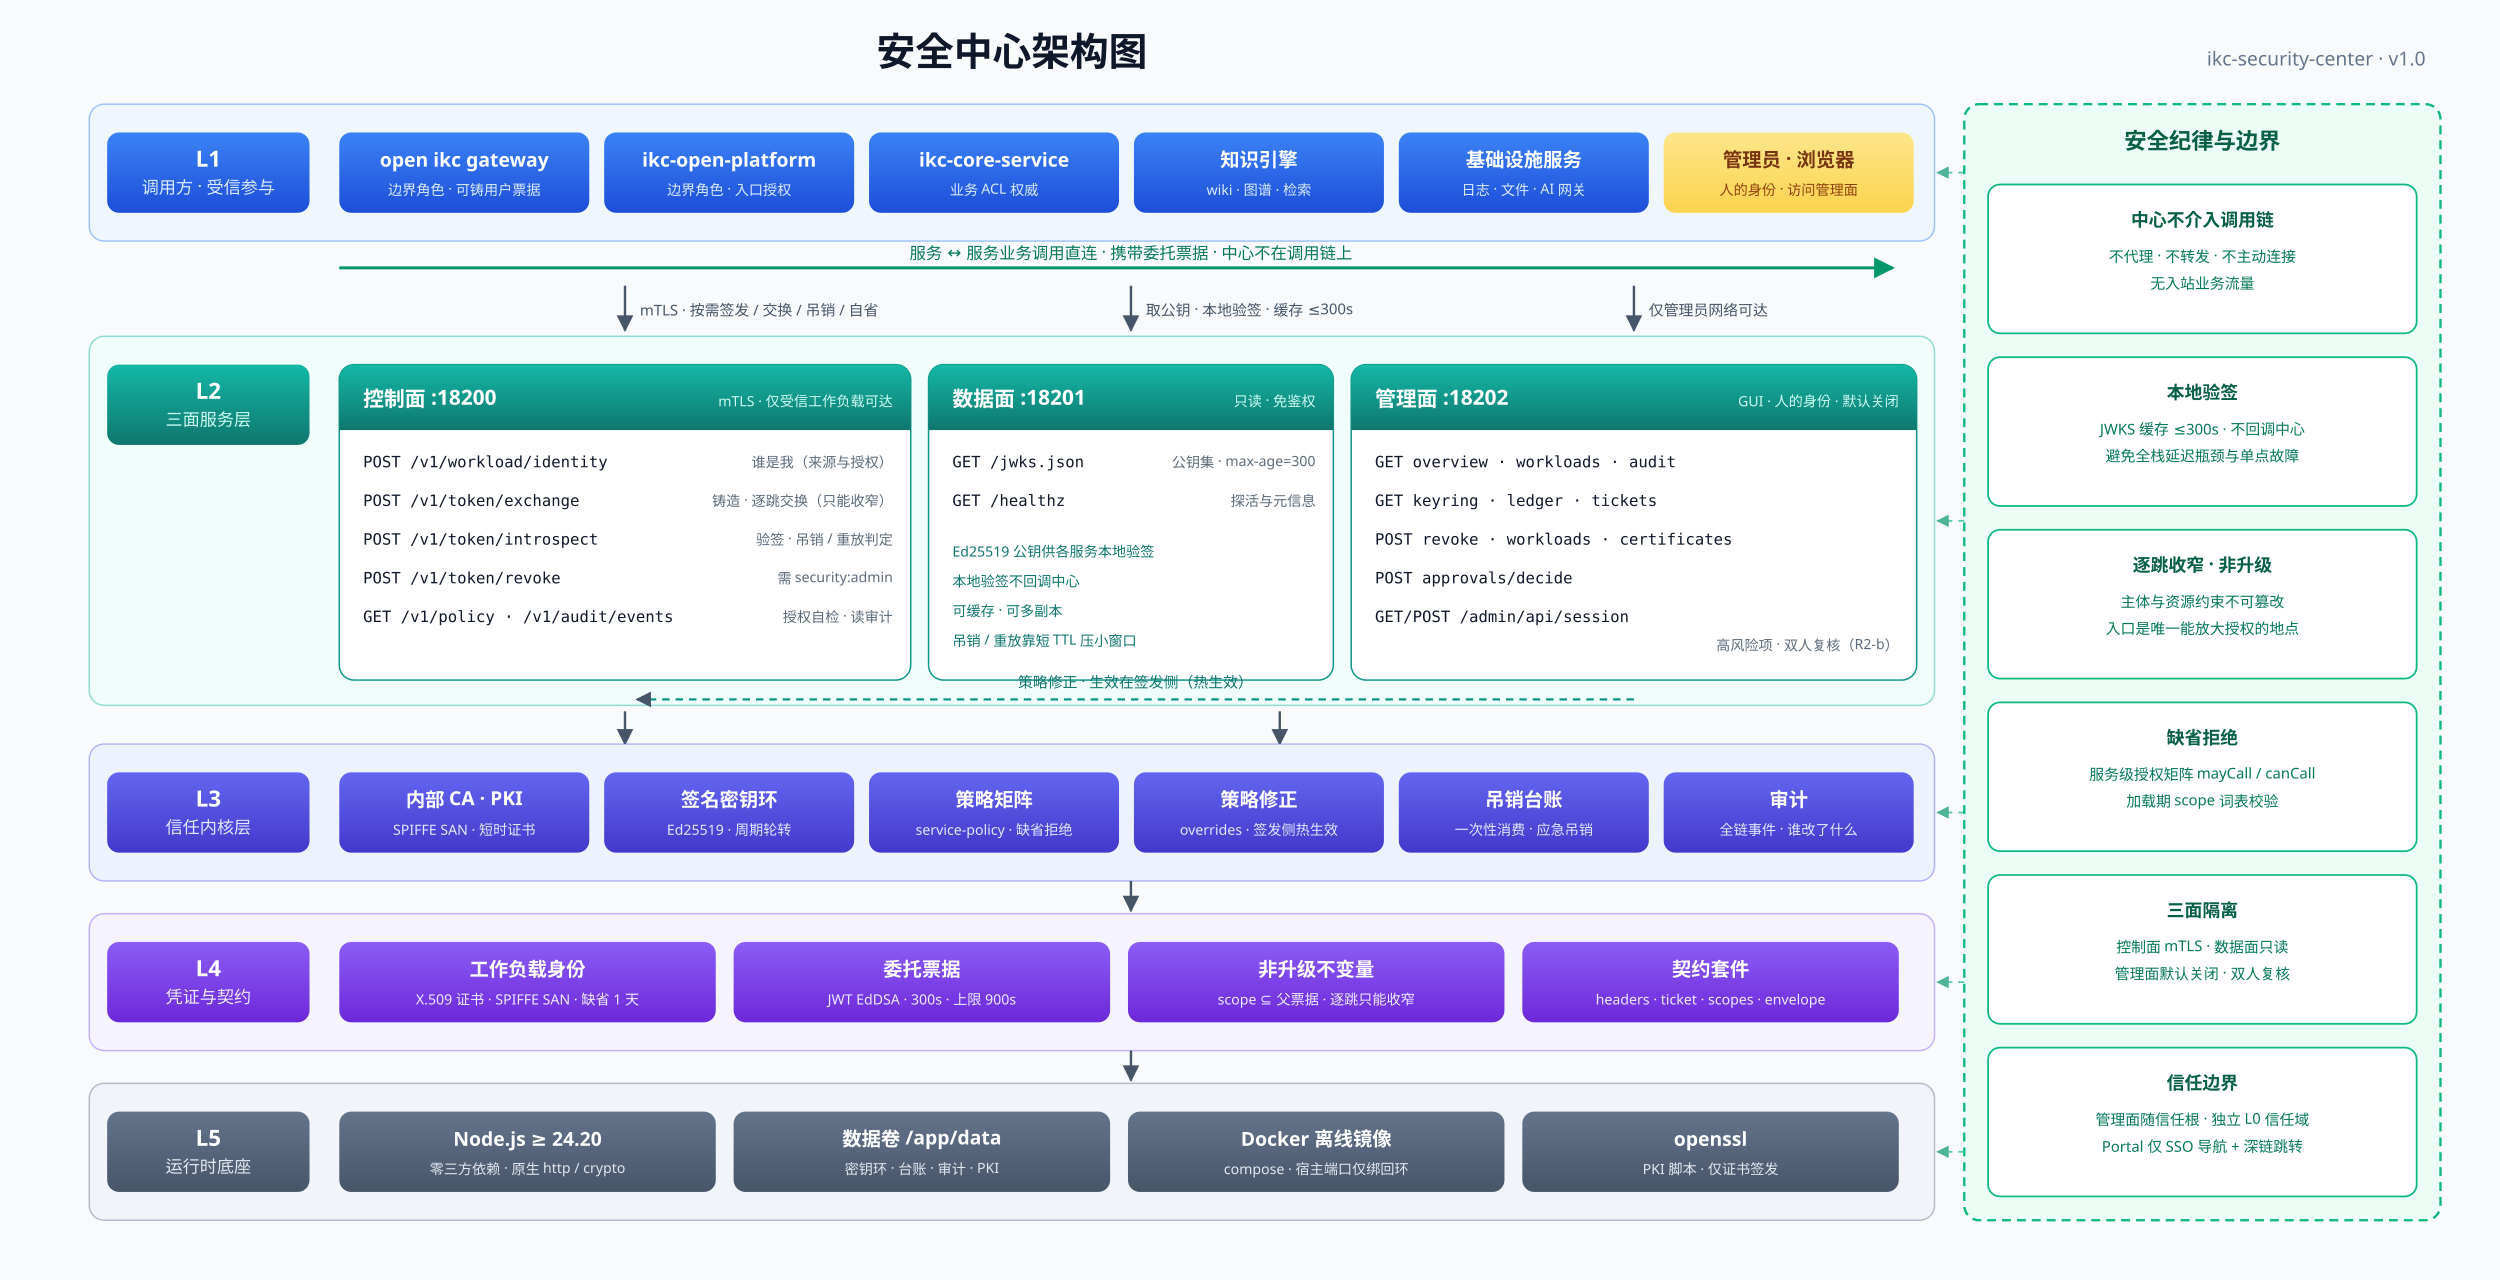
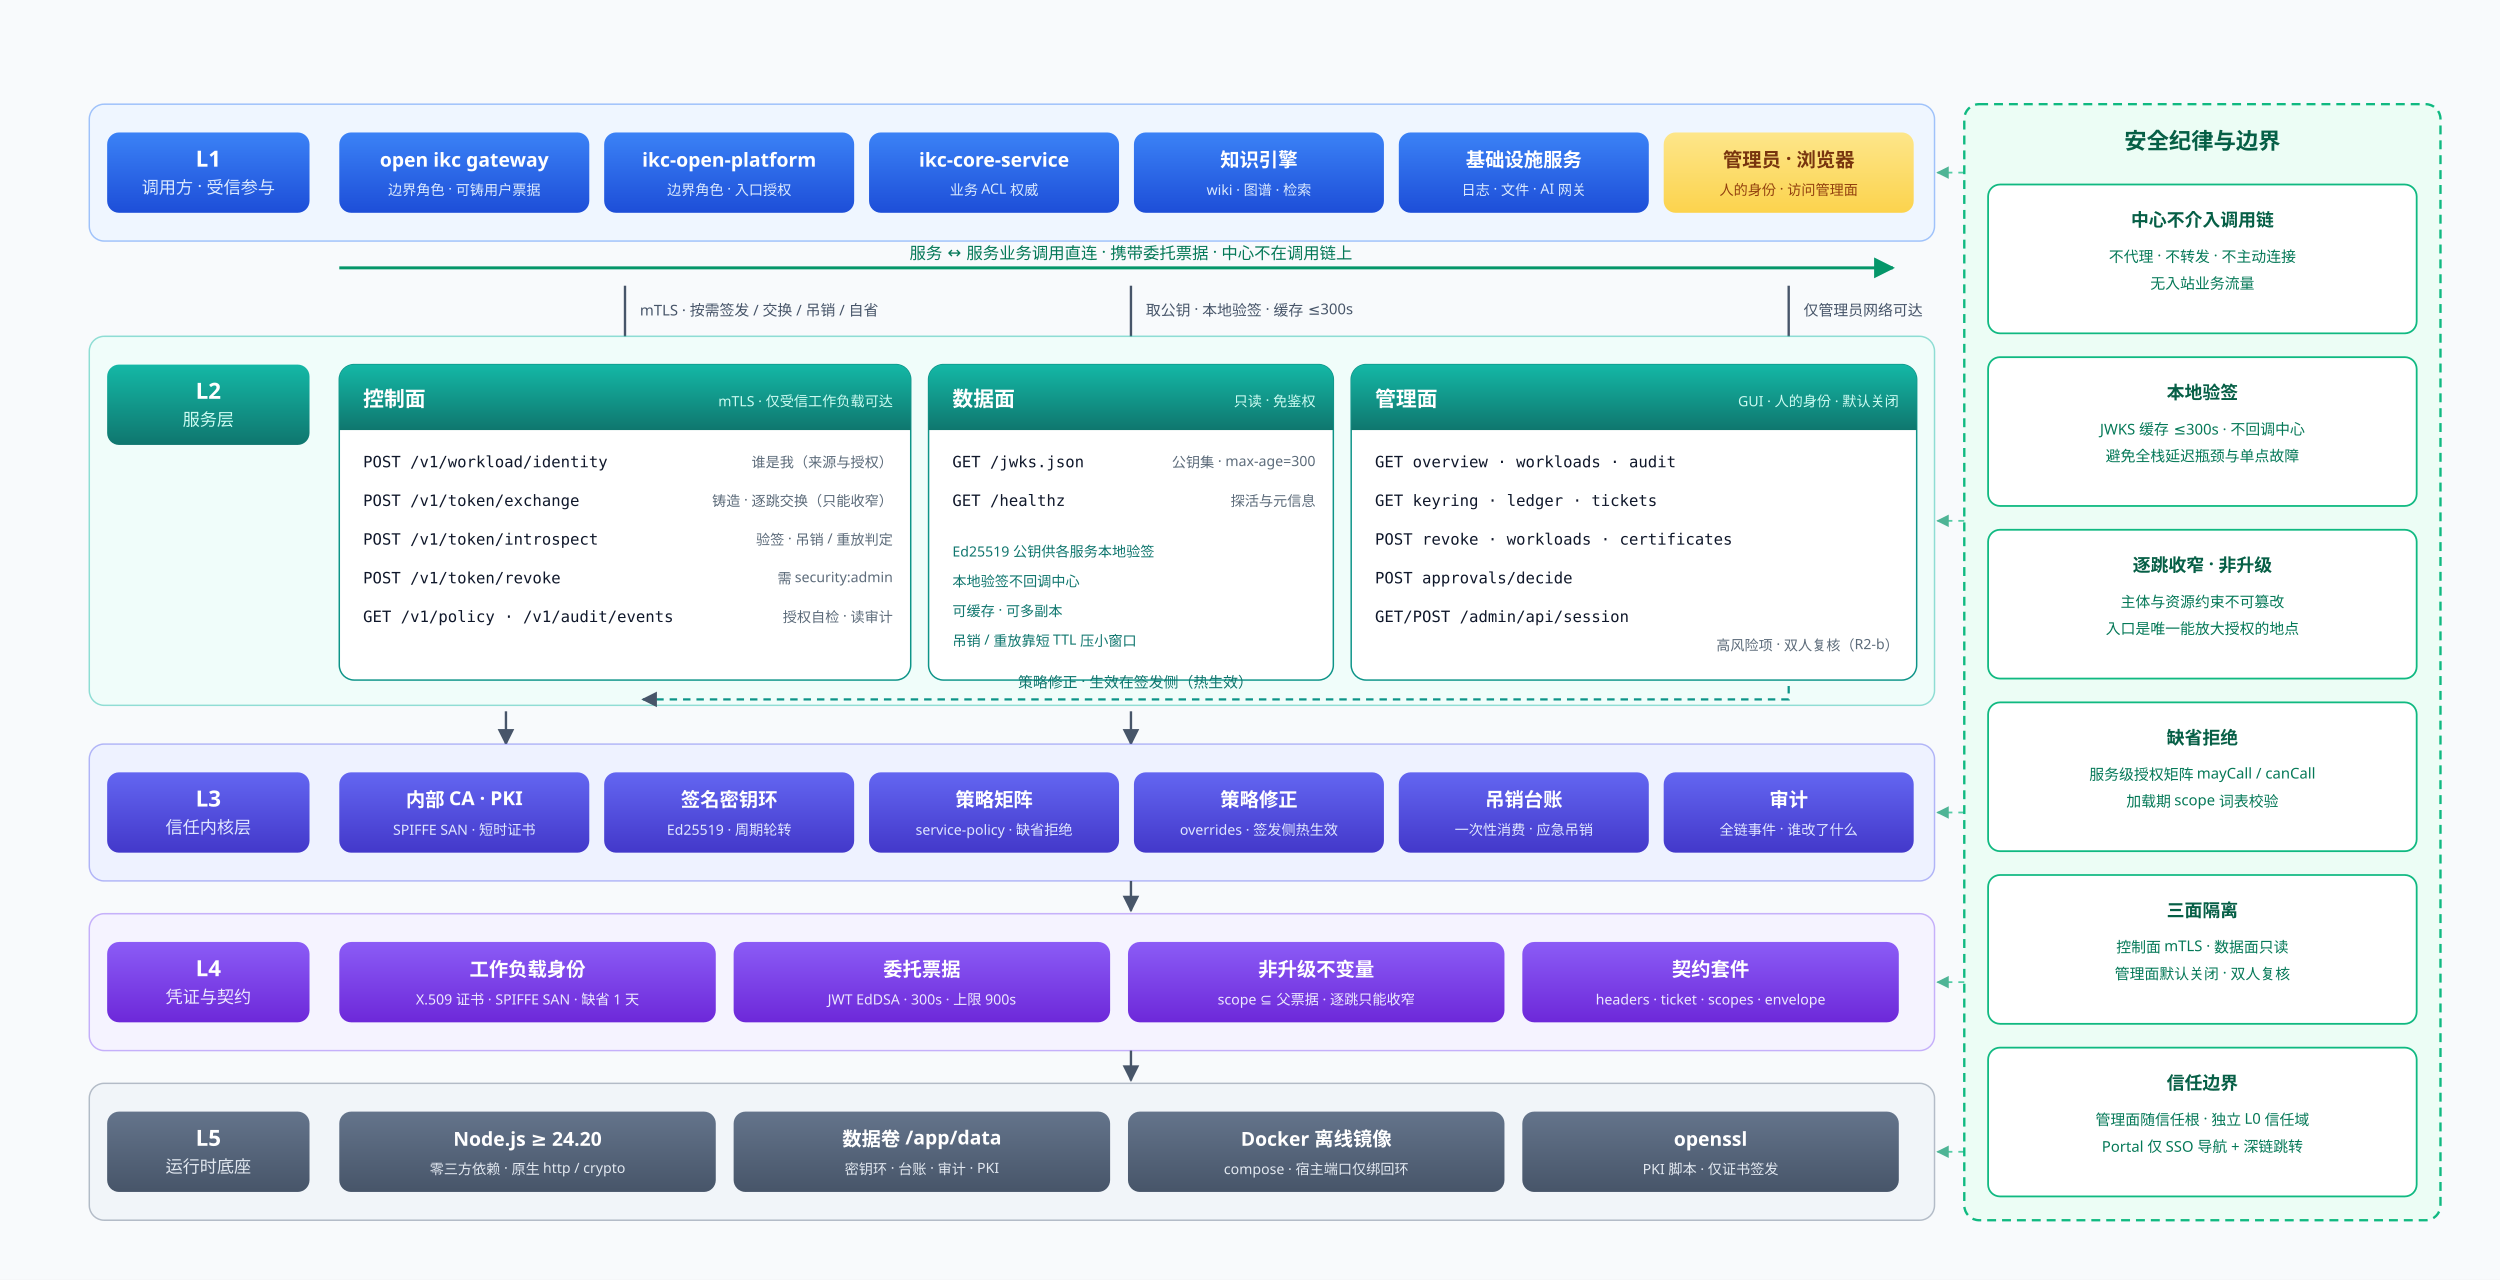
<svg xmlns="http://www.w3.org/2000/svg" viewBox="0 0 1680 860" font-family="'PingFang SC','Microsoft YaHei','Noto Sans SC',sans-serif">
  <defs>
    <linearGradient id="gBlue" x1="0" y1="0" x2="0" y2="1">
      <stop offset="0" stop-color="#3b82f6" />
      <stop offset="1" stop-color="#1d4ed8" />
    </linearGradient>
    <linearGradient id="gTeal" x1="0" y1="0" x2="0" y2="1">
      <stop offset="0" stop-color="#14b8a6" />
      <stop offset="1" stop-color="#0f766e" />
    </linearGradient>
    <linearGradient id="gIndigo" x1="0" y1="0" x2="0" y2="1">
      <stop offset="0" stop-color="#6366f1" />
      <stop offset="1" stop-color="#4338ca" />
    </linearGradient>
    <linearGradient id="gViolet" x1="0" y1="0" x2="0" y2="1">
      <stop offset="0" stop-color="#8b5cf6" />
      <stop offset="1" stop-color="#6d28d9" />
    </linearGradient>
    <linearGradient id="gSlate" x1="0" y1="0" x2="0" y2="1">
      <stop offset="0" stop-color="#64748b" />
      <stop offset="1" stop-color="#475569" />
    </linearGradient>
    <linearGradient id="gAmber" x1="0" y1="0" x2="0" y2="1">
      <stop offset="0" stop-color="#fde68a" />
      <stop offset="1" stop-color="#fcd34d" />
    </linearGradient>
    <marker id="arrow" viewBox="0 0 10 10" refX="9" refY="5" markerWidth="7" markerHeight="7" orient="auto-start-reverse">
      <path d="M 0 0 L 10 5 L 0 10 z" fill="#475569" />
    </marker>
    <marker id="arrowGreen" viewBox="0 0 10 10" refX="9" refY="5" markerWidth="7" markerHeight="7" orient="auto-start-reverse">
      <path d="M 0 0 L 10 5 L 0 10 z" fill="#059669" />
    </marker>
  </defs>
  <rect x="0" y="0" width="1680" height="860" fill="#f8fafc" />
-   <text x="680" y="44" text-anchor="middle" font-size="26" font-weight="bold" fill="#0f172a">安全中心架构图</text>
-   <text x="1630" y="44" text-anchor="end" font-size="13" fill="#64748b">ikc-security-center · v1.0</text>
  <rect x="60" y="70" width="1240" height="92" rx="10" fill="#eff6ff" stroke="#3b82f6" stroke-opacity=".45" />
  <rect x="72" y="89" width="136" height="54" rx="8" fill="url(#gBlue)" />
  <text x="140" y="112" text-anchor="middle" font-size="15" font-weight="bold" fill="#ffffff">L1</text>
  <text x="140" y="130" text-anchor="middle" font-size="11.5" fill="#dbeafe">调用方 · 受信参与</text>
  <g text-anchor="middle">
    <rect x="228" y="89" width="168" height="54" rx="8" fill="url(#gBlue)" />
    <text x="312" y="112" font-size="13" font-weight="bold" fill="#ffffff">open ikc gateway</text>
    <text x="312" y="131" font-size="9.5" fill="#dbeafe">边界角色 · 可铸用户票据</text>
    <rect x="406" y="89" width="168" height="54" rx="8" fill="url(#gBlue)" />
    <text x="490" y="112" font-size="13" font-weight="bold" fill="#ffffff">ikc-open-platform</text>
    <text x="490" y="131" font-size="9.5" fill="#dbeafe">边界角色 · 入口授权</text>
    <rect x="584" y="89" width="168" height="54" rx="8" fill="url(#gBlue)" />
    <text x="668" y="112" font-size="13" font-weight="bold" fill="#ffffff">ikc-core-service</text>
    <text x="668" y="131" font-size="9.5" fill="#dbeafe">业务 ACL 权威</text>
    <rect x="762" y="89" width="168" height="54" rx="8" fill="url(#gBlue)" />
    <text x="846" y="112" font-size="13" font-weight="bold" fill="#ffffff">知识引擎</text>
    <text x="846" y="131" font-size="9.5" fill="#dbeafe">wiki · 图谱 · 检索</text>
    <rect x="940" y="89" width="168" height="54" rx="8" fill="url(#gBlue)" />
    <text x="1024" y="112" font-size="13" font-weight="bold" fill="#ffffff">基础设施服务</text>
    <text x="1024" y="131" font-size="9.5" fill="#dbeafe">日志 · 文件 · AI 网关</text>
    <rect x="1118" y="89" width="168" height="54" rx="8" fill="url(#gAmber)" />
    <text x="1202" y="112" font-size="13" font-weight="bold" fill="#78350f">管理员 · 浏览器</text>
    <text x="1202" y="131" font-size="9.5" fill="#92400e">人的身份 · 访问管理面</text>
  </g>
  <line x1="228" y1="180" x2="1272" y2="180" stroke="#059669" stroke-width="2" marker-end="url(#arrowGreen)" />
  <text x="760" y="174" text-anchor="middle" font-size="11" fill="#047857">服务 ↔ 服务业务调用直连 · 携带委托票据 · 中心不在调用链上</text>
-   <line x1="420" y1="192" x2="420" y2="222" stroke="#475569" stroke-width="1.6" marker-end="url(#arrow)" />
+   <line x1="420" y1="192" x2="420" y2="241" stroke="#475569" stroke-width="1.6" marker-end="url(#arrow)" />
  <text x="430" y="212" font-size="10" fill="#475569">mTLS · 按需签发 / 交换 / 吊销 / 自省</text>
-   <line x1="760" y1="192" x2="760" y2="222" stroke="#475569" stroke-width="1.6" marker-end="url(#arrow)" />
+   <line x1="760" y1="192" x2="760" y2="241" stroke="#475569" stroke-width="1.6" marker-end="url(#arrow)" />
  <text x="770" y="212" font-size="10" fill="#475569">取公钥 · 本地验签 · 缓存 ≤300s</text>
-   <line x1="1098" y1="192" x2="1098" y2="222" stroke="#475569" stroke-width="1.6" marker-end="url(#arrow)" />
-   <text x="1108" y="212" font-size="10" fill="#475569">仅管理员网络可达</text>
+   <line x1="1202" y1="192" x2="1202" y2="241" stroke="#475569" stroke-width="1.6" marker-end="url(#arrow)" />
+   <text x="1212" y="212" font-size="10" fill="#475569">仅管理员网络可达</text>
  <rect x="60" y="226" width="1240" height="248" rx="10" fill="#f0fdfa" stroke="#14b8a6" stroke-opacity=".45" />
  <rect x="72" y="245" width="136" height="54" rx="8" fill="url(#gTeal)" />
  <text x="140" y="268" text-anchor="middle" font-size="15" font-weight="bold" fill="#ffffff">L2</text>
-   <text x="140" y="286" text-anchor="middle" font-size="11.5" fill="#ccfbf1">三面服务层</text>
+   <text x="140" y="286" text-anchor="middle" font-size="11.5" fill="#ccfbf1">服务层</text>
  <rect x="228" y="245" width="384" height="212" rx="10" fill="#ffffff" stroke="#0d9488" />
  <path d="M228,255 A10,10 0 0 1 238,245 L602,245 A10,10 0 0 1 612,255 L612,289 L228,289 Z" fill="url(#gTeal)" />
-   <text x="244" y="273" font-size="14" font-weight="bold" fill="#ffffff">控制面 :18200</text>
+   <text x="244" y="273" font-size="14" font-weight="bold" fill="#ffffff">控制面</text>
  <text x="600" y="273" text-anchor="end" font-size="9.5" fill="#ccfbf1">mTLS · 仅受信工作负载可达</text>
  <g font-family="'SF Mono','DejaVu Sans Mono',Consolas,monospace" font-size="10.5" fill="#0f172a">
    <text x="244" y="314">POST /v1/workload/identity</text>
    <text x="244" y="340">POST /v1/token/exchange</text>
    <text x="244" y="366">POST /v1/token/introspect</text>
    <text x="244" y="392">POST /v1/token/revoke</text>
    <text x="244" y="418">GET /v1/policy · /v1/audit/events</text>
  </g>
  <g text-anchor="end" font-size="9.5" fill="#5c6b7a">
    <text x="600" y="314">谁是我（来源与授权）</text>
    <text x="600" y="340">铸造 · 逐跳交换（只能收窄）</text>
    <text x="600" y="366">验签 · 吊销 / 重放判定</text>
    <text x="600" y="392">需 security:admin</text>
    <text x="600" y="418">授权自检 · 读审计</text>
  </g>
  <rect x="624" y="245" width="272" height="212" rx="10" fill="#ffffff" stroke="#0d9488" />
  <path d="M624,255 A10,10 0 0 1 634,245 L886,245 A10,10 0 0 1 896,255 L896,289 L624,289 Z" fill="url(#gTeal)" />
-   <text x="640" y="273" font-size="14" font-weight="bold" fill="#ffffff">数据面 :18201</text>
+   <text x="640" y="273" font-size="14" font-weight="bold" fill="#ffffff">数据面</text>
  <text x="884" y="273" text-anchor="end" font-size="9.5" fill="#ccfbf1">只读 · 免鉴权</text>
  <g font-family="'SF Mono','DejaVu Sans Mono',Consolas,monospace" font-size="10.5" fill="#0f172a">
    <text x="640" y="314">GET /jwks.json</text>
    <text x="640" y="340">GET /healthz</text>
  </g>
  <g text-anchor="end" font-size="9.5" fill="#5c6b7a">
    <text x="884" y="314">公钥集 · max-age=300</text>
    <text x="884" y="340">探活与元信息</text>
  </g>
  <g font-size="9.5" fill="#0f766e">
    <text x="640" y="374">Ed25519 公钥供各服务本地验签</text>
    <text x="640" y="394">本地验签不回调中心</text>
    <text x="640" y="414">可缓存 · 可多副本</text>
    <text x="640" y="434">吊销 / 重放靠短 TTL 压小窗口</text>
  </g>
  <rect x="908" y="245" width="380" height="212" rx="10" fill="#ffffff" stroke="#0d9488" />
  <path d="M908,255 A10,10 0 0 1 918,245 L1278,245 A10,10 0 0 1 1288,255 L1288,289 L908,289 Z" fill="url(#gTeal)" />
-   <text x="924" y="273" font-size="14" font-weight="bold" fill="#ffffff">管理面 :18202</text>
+   <text x="924" y="273" font-size="14" font-weight="bold" fill="#ffffff">管理面</text>
  <text x="1276" y="273" text-anchor="end" font-size="9.5" fill="#ccfbf1">GUI · 人的身份 · 默认关闭</text>
  <g font-family="'SF Mono','DejaVu Sans Mono',Consolas,monospace" font-size="10.5" fill="#0f172a">
    <text x="924" y="314">GET overview · workloads · audit</text>
    <text x="924" y="340">GET keyring · ledger · tickets</text>
    <text x="924" y="366">POST revoke · workloads · certificates</text>
    <text x="924" y="392">POST approvals/decide</text>
    <text x="924" y="418">GET/POST /admin/api/session</text>
  </g>
  <g text-anchor="end" font-size="9.5" fill="#5c6b7a">
    <text x="1276" y="437">高风险项 · 双人复核（R2-b）</text>
  </g>
-   <line x1="1098" y1="470" x2="428" y2="470" stroke="#0d9488" stroke-width="1.5" stroke-dasharray="5 4" marker-end="url(#arrow)" />
+   <path d="M1202,461 V470 H432" fill="none" stroke="#0d9488" stroke-width="1.5" stroke-dasharray="5 4" marker-end="url(#arrow)" />
  <text x="763" y="462" text-anchor="middle" font-size="10" fill="#0f766e">策略修正 · 生效在签发侧（热生效）</text>
-   <line x1="420" y1="478" x2="420" y2="500" stroke="#475569" stroke-width="1.6" marker-end="url(#arrow)" />
-   <line x1="860" y1="478" x2="860" y2="500" stroke="#475569" stroke-width="1.6" marker-end="url(#arrow)" />
+   <line x1="340" y1="478" x2="340" y2="500" stroke="#475569" stroke-width="1.6" marker-end="url(#arrow)" />
+   <line x1="760" y1="478" x2="760" y2="500" stroke="#475569" stroke-width="1.6" marker-end="url(#arrow)" />
  <rect x="60" y="500" width="1240" height="92" rx="10" fill="#eef2ff" stroke="#6366f1" stroke-opacity=".45" />
  <rect x="72" y="519" width="136" height="54" rx="8" fill="url(#gIndigo)" />
  <text x="140" y="542" text-anchor="middle" font-size="15" font-weight="bold" fill="#ffffff">L3</text>
  <text x="140" y="560" text-anchor="middle" font-size="11.5" fill="#e0e7ff">信任内核层</text>
  <g text-anchor="middle">
    <rect x="228" y="519" width="168" height="54" rx="8" fill="url(#gIndigo)" />
    <text x="312" y="542" font-size="13" font-weight="bold" fill="#ffffff">内部 CA · PKI</text>
    <text x="312" y="561" font-size="9.5" fill="#e0e7ff">SPIFFE SAN · 短时证书</text>
    <rect x="406" y="519" width="168" height="54" rx="8" fill="url(#gIndigo)" />
    <text x="490" y="542" font-size="13" font-weight="bold" fill="#ffffff">签名密钥环</text>
    <text x="490" y="561" font-size="9.5" fill="#e0e7ff">Ed25519 · 周期轮转</text>
    <rect x="584" y="519" width="168" height="54" rx="8" fill="url(#gIndigo)" />
    <text x="668" y="542" font-size="13" font-weight="bold" fill="#ffffff">策略矩阵</text>
    <text x="668" y="561" font-size="9.5" fill="#e0e7ff">service-policy · 缺省拒绝</text>
    <rect x="762" y="519" width="168" height="54" rx="8" fill="url(#gIndigo)" />
    <text x="846" y="542" font-size="13" font-weight="bold" fill="#ffffff">策略修正</text>
    <text x="846" y="561" font-size="9.5" fill="#e0e7ff">overrides · 签发侧热生效</text>
    <rect x="940" y="519" width="168" height="54" rx="8" fill="url(#gIndigo)" />
    <text x="1024" y="542" font-size="13" font-weight="bold" fill="#ffffff">吊销台账</text>
    <text x="1024" y="561" font-size="9.5" fill="#e0e7ff">一次性消费 · 应急吊销</text>
    <rect x="1118" y="519" width="168" height="54" rx="8" fill="url(#gIndigo)" />
    <text x="1202" y="542" font-size="13" font-weight="bold" fill="#ffffff">审计</text>
    <text x="1202" y="561" font-size="9.5" fill="#e0e7ff">全链事件 · 谁改了什么</text>
  </g>
  <line x1="760" y1="592" x2="760" y2="612" stroke="#475569" stroke-width="1.6" marker-end="url(#arrow)" />
  <rect x="60" y="614" width="1240" height="92" rx="10" fill="#f5f3ff" stroke="#8b5cf6" stroke-opacity=".45" />
  <rect x="72" y="633" width="136" height="54" rx="8" fill="url(#gViolet)" />
  <text x="140" y="656" text-anchor="middle" font-size="15" font-weight="bold" fill="#ffffff">L4</text>
  <text x="140" y="674" text-anchor="middle" font-size="11.5" fill="#ede9fe">凭证与契约</text>
  <g text-anchor="middle">
    <rect x="228" y="633" width="253" height="54" rx="8" fill="url(#gViolet)" />
    <text x="354.5" y="656" font-size="13" font-weight="bold" fill="#ffffff">工作负载身份</text>
    <text x="354.5" y="675" font-size="9.5" fill="#ede9fe">X.509 证书 · SPIFFE SAN · 缺省 1 天</text>
    <rect x="493" y="633" width="253" height="54" rx="8" fill="url(#gViolet)" />
    <text x="619.5" y="656" font-size="13" font-weight="bold" fill="#ffffff">委托票据</text>
    <text x="619.5" y="675" font-size="9.5" fill="#ede9fe">JWT EdDSA · 300s · 上限 900s</text>
    <rect x="758" y="633" width="253" height="54" rx="8" fill="url(#gViolet)" />
    <text x="884.5" y="656" font-size="13" font-weight="bold" fill="#ffffff">非升级不变量</text>
    <text x="884.5" y="675" font-size="9.5" fill="#ede9fe">scope ⊆ 父票据 · 逐跳只能收窄</text>
    <rect x="1023" y="633" width="253" height="54" rx="8" fill="url(#gViolet)" />
    <text x="1149.5" y="656" font-size="13" font-weight="bold" fill="#ffffff">契约套件</text>
    <text x="1149.5" y="675" font-size="9.5" fill="#ede9fe">headers · ticket · scopes · envelope</text>
  </g>
  <line x1="760" y1="706" x2="760" y2="726" stroke="#475569" stroke-width="1.6" marker-end="url(#arrow)" />
  <rect x="60" y="728" width="1240" height="92" rx="10" fill="#f1f5f9" stroke="#64748b" stroke-opacity=".45" />
  <rect x="72" y="747" width="136" height="54" rx="8" fill="url(#gSlate)" />
  <text x="140" y="770" text-anchor="middle" font-size="15" font-weight="bold" fill="#ffffff">L5</text>
  <text x="140" y="788" text-anchor="middle" font-size="11.5" fill="#e2e8f0">运行时底座</text>
  <g text-anchor="middle">
    <rect x="228" y="747" width="253" height="54" rx="8" fill="url(#gSlate)" />
    <text x="354.5" y="770" font-size="13" font-weight="bold" fill="#ffffff">Node.js ≥ 24.20</text>
    <text x="354.5" y="789" font-size="9.5" fill="#e2e8f0">零三方依赖 · 原生 http / crypto</text>
    <rect x="493" y="747" width="253" height="54" rx="8" fill="url(#gSlate)" />
    <text x="619.5" y="770" font-size="13" font-weight="bold" fill="#ffffff">数据卷 /app/data</text>
    <text x="619.5" y="789" font-size="9.5" fill="#e2e8f0">密钥环 · 台账 · 审计 · PKI</text>
    <rect x="758" y="747" width="253" height="54" rx="8" fill="url(#gSlate)" />
    <text x="884.5" y="770" font-size="13" font-weight="bold" fill="#ffffff">Docker 离线镜像</text>
    <text x="884.5" y="789" font-size="9.5" fill="#e2e8f0">compose · 宿主端口仅绑回环</text>
    <rect x="1023" y="747" width="253" height="54" rx="8" fill="url(#gSlate)" />
    <text x="1149.5" y="770" font-size="13" font-weight="bold" fill="#ffffff">openssl</text>
    <text x="1149.5" y="789" font-size="9.5" fill="#e2e8f0">PKI 脚本 · 仅证书签发</text>
  </g>
  <rect x="1320" y="70" width="320" height="750" rx="10" fill="#ecfdf5" stroke="#10b981" stroke-width="1.6" stroke-dasharray="6 4" />
  <text x="1480" y="100" text-anchor="middle" font-size="15" font-weight="bold" fill="#065f46">安全纪律与边界</text>
  <g text-anchor="middle">
    <rect x="1336" y="124" width="288" height="100" rx="8" fill="#ffffff" stroke="#10b981" stroke-width="1.2" />
    <text x="1480" y="152" font-size="12" font-weight="bold" fill="#065f46">中心不介入调用链</text>
    <text x="1480" y="176" font-size="10" fill="#047857">不代理 · 不转发 · 不主动连接</text>
    <text x="1480" y="194" font-size="10" fill="#047857">无入站业务流量</text>
    <rect x="1336" y="240" width="288" height="100" rx="8" fill="#ffffff" stroke="#10b981" stroke-width="1.2" />
    <text x="1480" y="268" font-size="12" font-weight="bold" fill="#065f46">本地验签</text>
    <text x="1480" y="292" font-size="10" fill="#047857">JWKS 缓存 ≤300s · 不回调中心</text>
    <text x="1480" y="310" font-size="10" fill="#047857">避免全栈延迟瓶颈与单点故障</text>
    <rect x="1336" y="356" width="288" height="100" rx="8" fill="#ffffff" stroke="#10b981" stroke-width="1.2" />
    <text x="1480" y="384" font-size="12" font-weight="bold" fill="#065f46">逐跳收窄 · 非升级</text>
    <text x="1480" y="408" font-size="10" fill="#047857">主体与资源约束不可篡改</text>
    <text x="1480" y="426" font-size="10" fill="#047857">入口是唯一能放大授权的地点</text>
    <rect x="1336" y="472" width="288" height="100" rx="8" fill="#ffffff" stroke="#10b981" stroke-width="1.2" />
    <text x="1480" y="500" font-size="12" font-weight="bold" fill="#065f46">缺省拒绝</text>
    <text x="1480" y="524" font-size="10" fill="#047857">服务级授权矩阵 mayCall / canCall</text>
    <text x="1480" y="542" font-size="10" fill="#047857">加载期 scope 词表校验</text>
    <rect x="1336" y="588" width="288" height="100" rx="8" fill="#ffffff" stroke="#10b981" stroke-width="1.2" />
    <text x="1480" y="616" font-size="12" font-weight="bold" fill="#065f46">三面隔离</text>
    <text x="1480" y="640" font-size="10" fill="#047857">控制面 mTLS · 数据面只读</text>
    <text x="1480" y="658" font-size="10" fill="#047857">管理面默认关闭 · 双人复核</text>
    <rect x="1336" y="704" width="288" height="100" rx="8" fill="#ffffff" stroke="#10b981" stroke-width="1.2" />
    <text x="1480" y="732" font-size="12" font-weight="bold" fill="#065f46">信任边界</text>
    <text x="1480" y="756" font-size="10" fill="#047857">管理面随信任根 · 独立 L0 信任域</text>
    <text x="1480" y="774" font-size="10" fill="#047857">Portal 仅 SSO 导航 + 深链跳转</text>
  </g>
  <g stroke="#10b981" stroke-width="1.2" stroke-dasharray="4 4" opacity=".7">
    <line x1="1320" y1="116" x2="1302" y2="116" marker-end="url(#arrowGreen)" />
    <line x1="1320" y1="350" x2="1302" y2="350" marker-end="url(#arrowGreen)" />
    <line x1="1320" y1="546" x2="1302" y2="546" marker-end="url(#arrowGreen)" />
    <line x1="1320" y1="660" x2="1302" y2="660" marker-end="url(#arrowGreen)" />
    <line x1="1320" y1="774" x2="1302" y2="774" marker-end="url(#arrowGreen)" />
  </g>
</svg>
